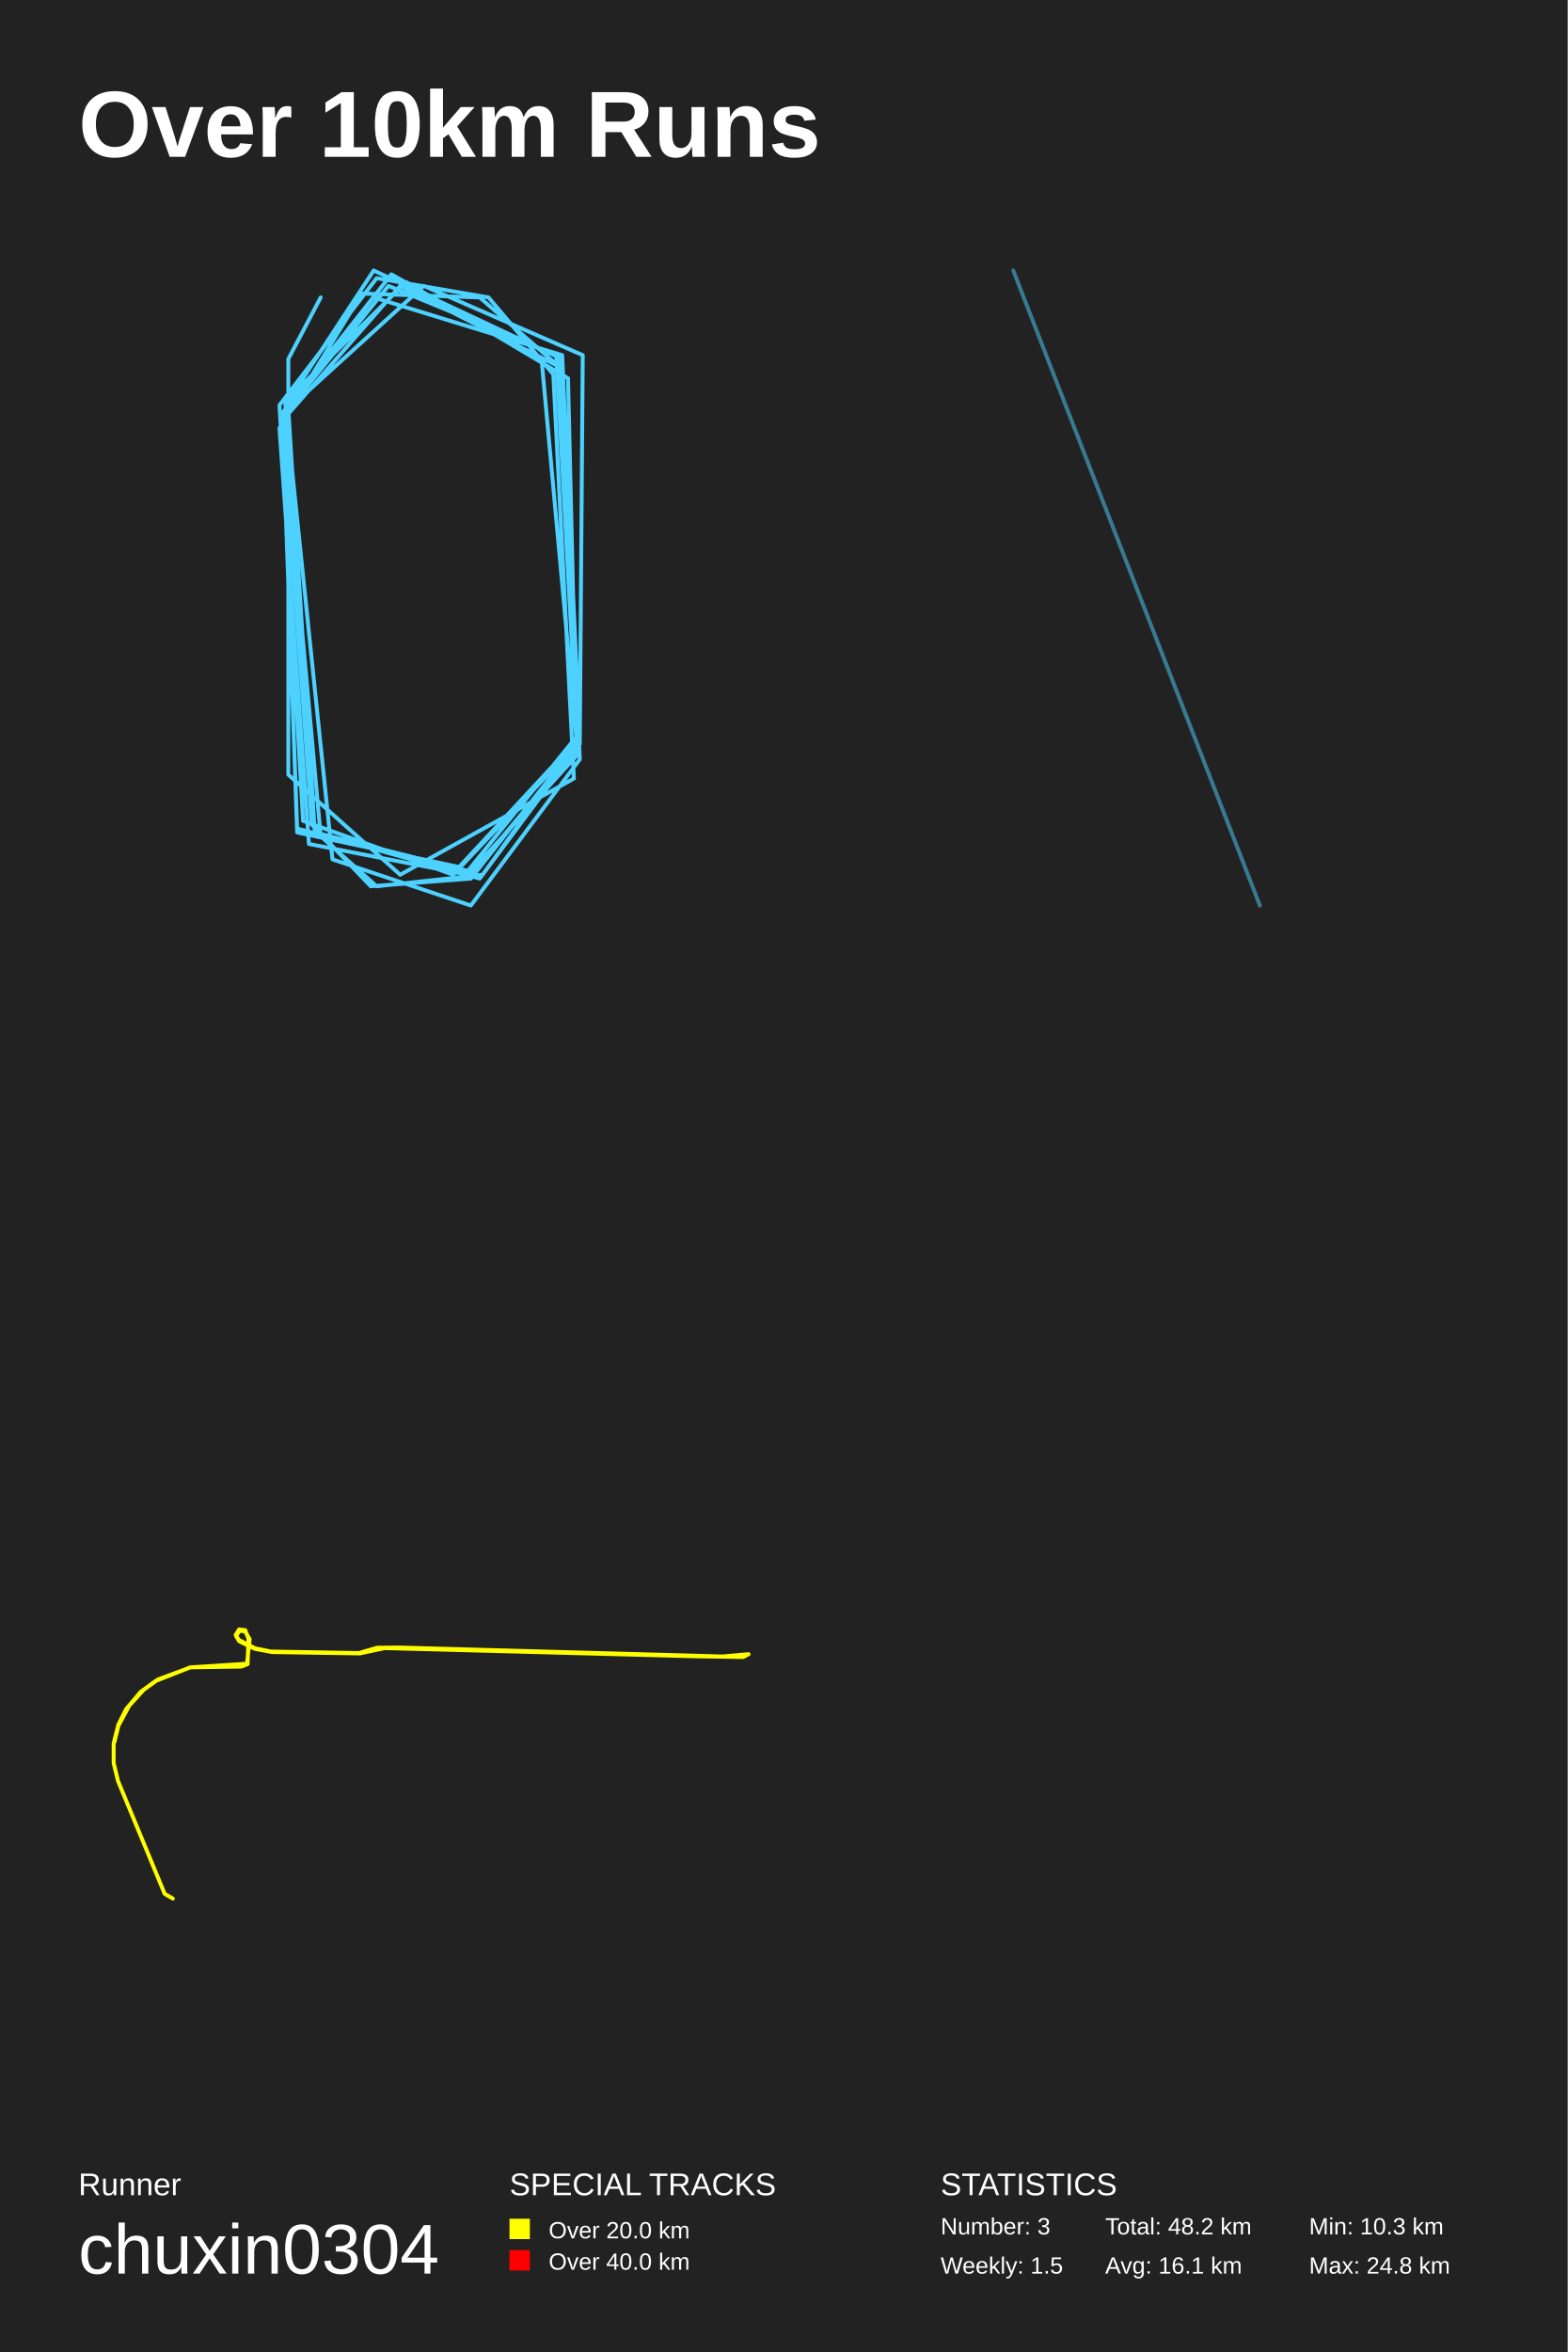
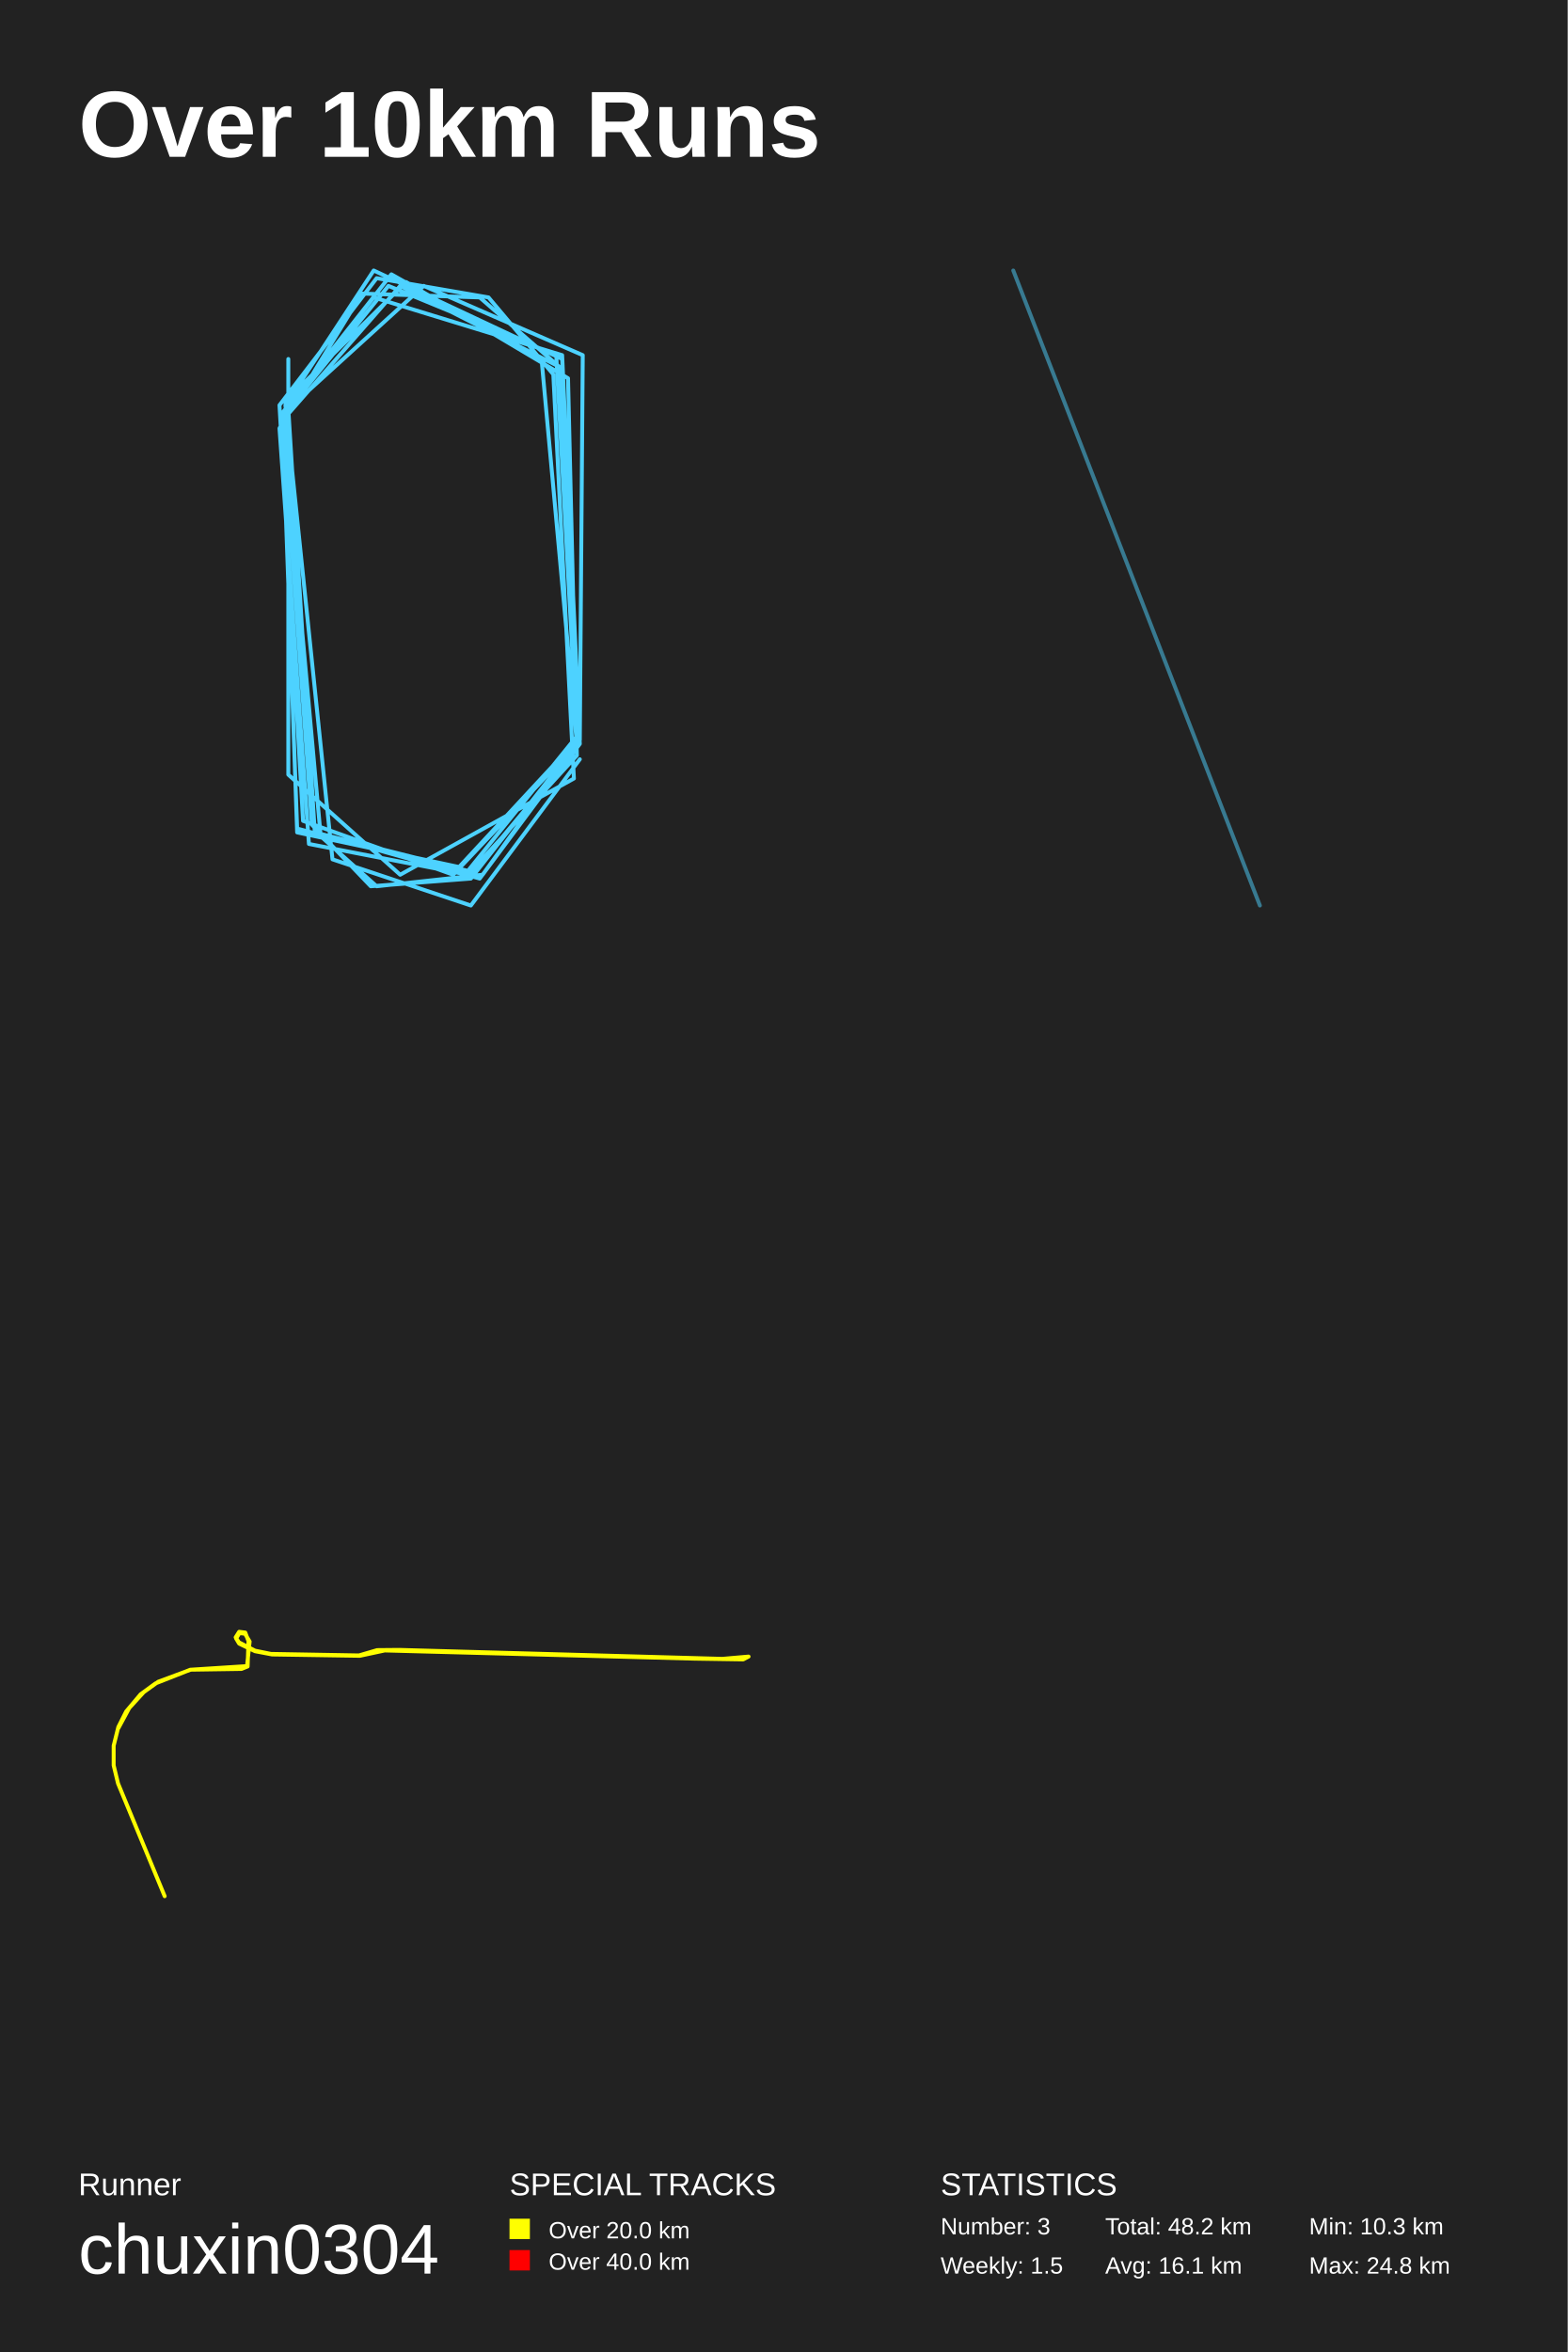
<svg xmlns="http://www.w3.org/2000/svg" baseProfile="full" height="300mm" version="1.1" viewBox="0,0,200,300" width="200mm">
  <defs />
  <rect fill="#222222" height="300" width="200" x="0" y="0" />
  <text fill="#FFFFFF" style="font-size:12px; font-family:Arial; font-weight:bold;" x="10" y="20">Over 10km Runs</text>
  <text fill="#FFFFFF" style="font-size:4px; font-family:Arial" x="10" y="280">Runner</text>
  <text fill="#FFFFFF" style="font-size:9px; font-family:Arial" x="10" y="290">chuxin0304</text>
  <text fill="#FFFFFF" style="font-size:4px; font-family:Arial" x="65" y="280">SPECIAL TRACKS</text>
  <rect fill="yellow" height="2.6" width="2.6" x="65" y="283" />
  <text fill="#FFFFFF" style="font-size:3px; font-family:Arial" x="70" y="285.5">Over 20.0 km</text>
  <rect fill="red" height="2.6" width="2.6" x="65" y="287" />
  <text fill="#FFFFFF" style="font-size:3px; font-family:Arial" x="70" y="289.5">Over 40.0 km</text>
  <text fill="#FFFFFF" style="font-size:4px; font-family:Arial" x="120" y="280">STATISTICS</text>
  <text fill="#FFFFFF" style="font-size:3px; font-family:Arial" x="120" y="285">Number: 3</text>
  <text fill="#FFFFFF" style="font-size:3px; font-family:Arial" x="120" y="290">Weekly: 1.5</text>
  <text fill="#FFFFFF" style="font-size:3px; font-family:Arial" x="141" y="285">Total: 48.2 km</text>
  <text fill="#FFFFFF" style="font-size:3px; font-family:Arial" x="141" y="290">Avg: 16.1 km</text>
  <text fill="#FFFFFF" style="font-size:3px; font-family:Arial" x="167" y="285">Min: 10.3 km</text>
  <text fill="#FFFFFF" style="font-size:3px; font-family:Arial" x="167" y="290">Max: 24.8 km</text>
-   <polyline fill="none" opacity="1" points="40.914,37.936 36.782,45.791 36.782,98.809 51.056,111.573 73.218,99.3 70.589,47.755 62.325,37.936 48.051,35.482 35.655,51.682 38.66,104.7 57.817,111.573 73.594,94.882 69.086,45.791 49.929,34.991 36.03,52.664 37.908,106.173 58.569,110.591 73.594,94.391 71.34,46.773 51.056,36.464 36.03,53.646 37.908,105.682 60.071,111.573 73.594,95.373 71.34,46.773 61.198,37.936 46.173,37.445 35.655,54.627 39.411,107.646 59.695,111.573 73.594,96.355 72.467,48.246 51.807,35.973 36.406,51.191 40.162,106.173 59.695,111.082 73.594,93.9 70.965,45.3 49.553,36.464 36.03,53.155 39.787,105.191 47.299,113.045 60.071,112.064 73.97,94.391 74.345,45.3 54.061,36.464 36.782,52.173 40.162,106.173 61.198,112.064 73.97,94.882 71.716,45.3 47.675,37.936 36.03,52.664 40.914,106.664 48.051,113.045 61.574,111.573 73.97,94.391 71.716,45.791 47.675,34.5 36.406,51.682 42.416,109.609 60.071,115.5 73.97,96.846 71.34,45.3" stroke="#4DD2FF" stroke-dasharray="none" stroke-linecap="round" stroke-linejoin="round" stroke-width="0.5" />
-   <polyline fill="none" opacity="0.5" points="160.732,115.5 129.268,34.5 160.732,115.5 129.268,34.5 160.732,115.5 129.268,34.5 160.732,115.5 129.268,34.5 160.732,115.5 129.268,34.5 160.732,115.5 129.268,34.5 160.732,115.5 129.268,34.5 160.732,115.5 129.268,34.5 160.732,115.5 129.268,34.5 160.732,115.5 129.268,34.5 160.732,115.5 129.268,34.5 160.732,115.5 129.268,34.5 160.732,115.5 129.268,34.5 160.732,115.5 129.268,34.5 160.732,115.5 129.268,34.5 160.732,115.5 129.268,34.5 160.732,115.5 129.268,34.5 160.732,115.5 129.268,34.5 160.732,115.5 129.268,34.5 160.732,115.5 129.268,34.5 160.732,115.5 129.268,34.5 160.732,115.5 129.268,34.5 160.732,115.5 129.268,34.5 160.732,115.5 129.268,34.5 160.732,115.5 129.268,34.5 160.732,115.5 129.268,34.5 160.732,115.5 129.268,34.5 160.732,115.5 129.268,34.5 160.732,115.5 129.268,34.5 160.732,115.5 129.268,34.5 160.732,115.5 129.268,34.5 160.732,115.5 129.268,34.5 160.732,115.5 129.268,34.5 160.732,115.5 129.268,34.5 160.732,115.5 129.268,34.5 160.732,115.5 129.268,34.5 160.732,115.5 129.268,34.5 160.732,115.5 129.268,34.5 160.732,115.5 129.268,34.5 160.732,115.5 129.268,34.5 160.732,115.5 129.268,34.5 160.732,115.5 129.268,34.5 160.732,115.5 129.268,34.5 160.732,115.5 129.268,34.5 160.732,115.5 129.268,34.5 160.732,115.5 129.268,34.5 160.732,115.5 129.268,34.5 160.732,115.5 129.268,34.5 160.732,115.5 129.268,34.5 160.732,115.5 129.268,34.5 160.732,115.5 129.268,34.5 160.732,115.5 129.268,34.5 160.732,115.5 129.268,34.5 160.732,115.5 129.268,34.5 160.732,115.5 129.268,34.5 160.732,115.5 129.268,34.5 160.732,115.5 129.268,34.5 160.732,115.5 129.268,34.5 160.732,115.5 129.268,34.5 160.732,115.5 129.268,34.5 160.732,115.5 129.268,34.5" stroke="#4DD2FF" stroke-dasharray="1,0.5" stroke-linecap="round" stroke-linejoin="round" stroke-width="0.5" />
-   <polyline fill="none" opacity="1" points="14.593,222.219 15.114,220.105 16.49,217.554 18.331,215.537 20.19,214.201 24.318,212.67 31.514,212.208 31.849,209.074 31.254,208.077 30.548,208.004 30.12,208.685 30.51,209.341 32.537,210.313 34.713,210.726 45.907,210.896 49.087,210.216 88.601,211.26 94.812,211.358 95.5,210.993 92.153,211.285 50.928,210.143 48.12,210.167 45.795,210.847 34.564,210.653 32.537,210.24 30.473,209.171 30.064,208.539 30.51,207.834 31.291,207.931 31.7,209.025 31.589,212.257 30.808,212.573 24.281,212.67 19.837,214.419 17.94,215.804 16.099,217.991 15.095,219.984 14.5,222.365 14.5,224.867 15.058,227.175 21.008,241.558 22.05,242.166" stroke="yellow" stroke-dasharray="none" stroke-linecap="round" stroke-linejoin="round" stroke-width="0.5" />
+   <polyline fill="none" opacity="1" points="36.782,45.791 36.782,98.809 51.056,111.573 73.218,99.3 70.589,47.755 62.325,37.936 48.051,35.482 35.655,51.682 38.66,104.7 57.817,111.573 73.594,94.882 69.086,45.791 49.929,34.991 36.03,52.664 37.908,106.173 58.569,110.591 73.594,94.391 71.34,46.773 51.056,36.464 36.03,53.646 37.908,105.682 60.071,111.573 73.594,95.373 71.34,46.773 61.198,37.936 46.173,37.445 35.655,54.627 39.411,107.646 59.695,111.573 73.594,96.355 72.467,48.246 51.807,35.973 36.406,51.191 40.162,106.173 59.695,111.082 73.594,93.9 70.965,45.3 49.553,36.464 36.03,53.155 39.787,105.191 47.299,113.045 60.071,112.064 73.97,94.391 74.345,45.3 54.061,36.464 36.782,52.173 40.162,106.173 61.198,112.064 73.97,94.882 71.716,45.3 47.675,37.936 36.03,52.664 40.914,106.664 48.051,113.045 61.574,111.573 73.97,94.391 71.716,45.791 47.675,34.5 36.406,51.682 42.416,109.609 60.071,115.5 73.97,96.846" stroke="#4DD2FF" stroke-dasharray="none" stroke-linecap="round" stroke-linejoin="round" stroke-width="0.5" />
+   <polyline fill="none" opacity="0.5" points="129.268,34.5 160.732,115.5 129.268,34.5 160.732,115.5 129.268,34.5 160.732,115.5 129.268,34.5 160.732,115.5 129.268,34.5 160.732,115.5 129.268,34.5 160.732,115.5 129.268,34.5 160.732,115.5 129.268,34.5 160.732,115.5 129.268,34.5 160.732,115.5 129.268,34.5 160.732,115.5 129.268,34.5 160.732,115.5 129.268,34.5 160.732,115.5 129.268,34.5 160.732,115.5 129.268,34.5 160.732,115.5 129.268,34.5 160.732,115.5 129.268,34.5 160.732,115.5 129.268,34.5 160.732,115.5 129.268,34.5 160.732,115.5 129.268,34.5 160.732,115.5 129.268,34.5 160.732,115.5 129.268,34.5 160.732,115.5 129.268,34.5 160.732,115.5 129.268,34.5 160.732,115.5 129.268,34.5 160.732,115.5 129.268,34.5 160.732,115.5 129.268,34.5 160.732,115.5 129.268,34.5 160.732,115.5 129.268,34.5 160.732,115.5 129.268,34.5 160.732,115.5 129.268,34.5 160.732,115.5 129.268,34.5 160.732,115.5 129.268,34.5 160.732,115.5 129.268,34.5 160.732,115.5 129.268,34.5 160.732,115.5 129.268,34.5 160.732,115.5 129.268,34.5 160.732,115.5 129.268,34.5 160.732,115.5 129.268,34.5 160.732,115.5 129.268,34.5 160.732,115.5 129.268,34.5 160.732,115.5 129.268,34.5 160.732,115.5 129.268,34.5 160.732,115.5 129.268,34.5 160.732,115.5 129.268,34.5 160.732,115.5 129.268,34.5 160.732,115.5 129.268,34.5 160.732,115.5 129.268,34.5 160.732,115.5 129.268,34.5 160.732,115.5 129.268,34.5 160.732,115.5 129.268,34.5 160.732,115.5 129.268,34.5 160.732,115.5 129.268,34.5 160.732,115.5 129.268,34.5 160.732,115.5 129.268,34.5 160.732,115.5 129.268,34.5 160.732,115.5 129.268,34.5 160.732,115.5 129.268,34.5 160.732,115.5 129.268,34.5 160.732,115.5 129.268,34.5 160.732,115.5 129.268,34.5 160.732,115.5" stroke="#4DD2FF" stroke-dasharray="1,0.5" stroke-linecap="round" stroke-linejoin="round" stroke-width="0.5" />
+   <polyline fill="none" opacity="1" points="15.114,220.409 16.49,217.857 18.331,215.841 20.19,214.504 24.318,212.973 31.514,212.512 31.849,209.377 31.254,208.381 30.548,208.308 30.12,208.988 30.51,209.645 32.537,210.616 34.713,211.03 45.907,211.2 49.087,210.519 88.601,211.564 94.812,211.661 95.5,211.297 92.153,211.588 50.928,210.446 48.12,210.471 45.795,211.151 34.564,210.957 32.537,210.544 30.473,209.474 30.064,208.843 30.51,208.138 31.291,208.235 31.7,209.329 31.589,212.56 30.808,212.876 24.281,212.973 19.837,214.723 17.94,216.108 16.099,218.295 15.095,220.287 14.5,222.668 14.5,225.171 15.058,227.479 21.008,241.862" stroke="yellow" stroke-dasharray="none" stroke-linecap="round" stroke-linejoin="round" stroke-width="0.5" />
</svg>
